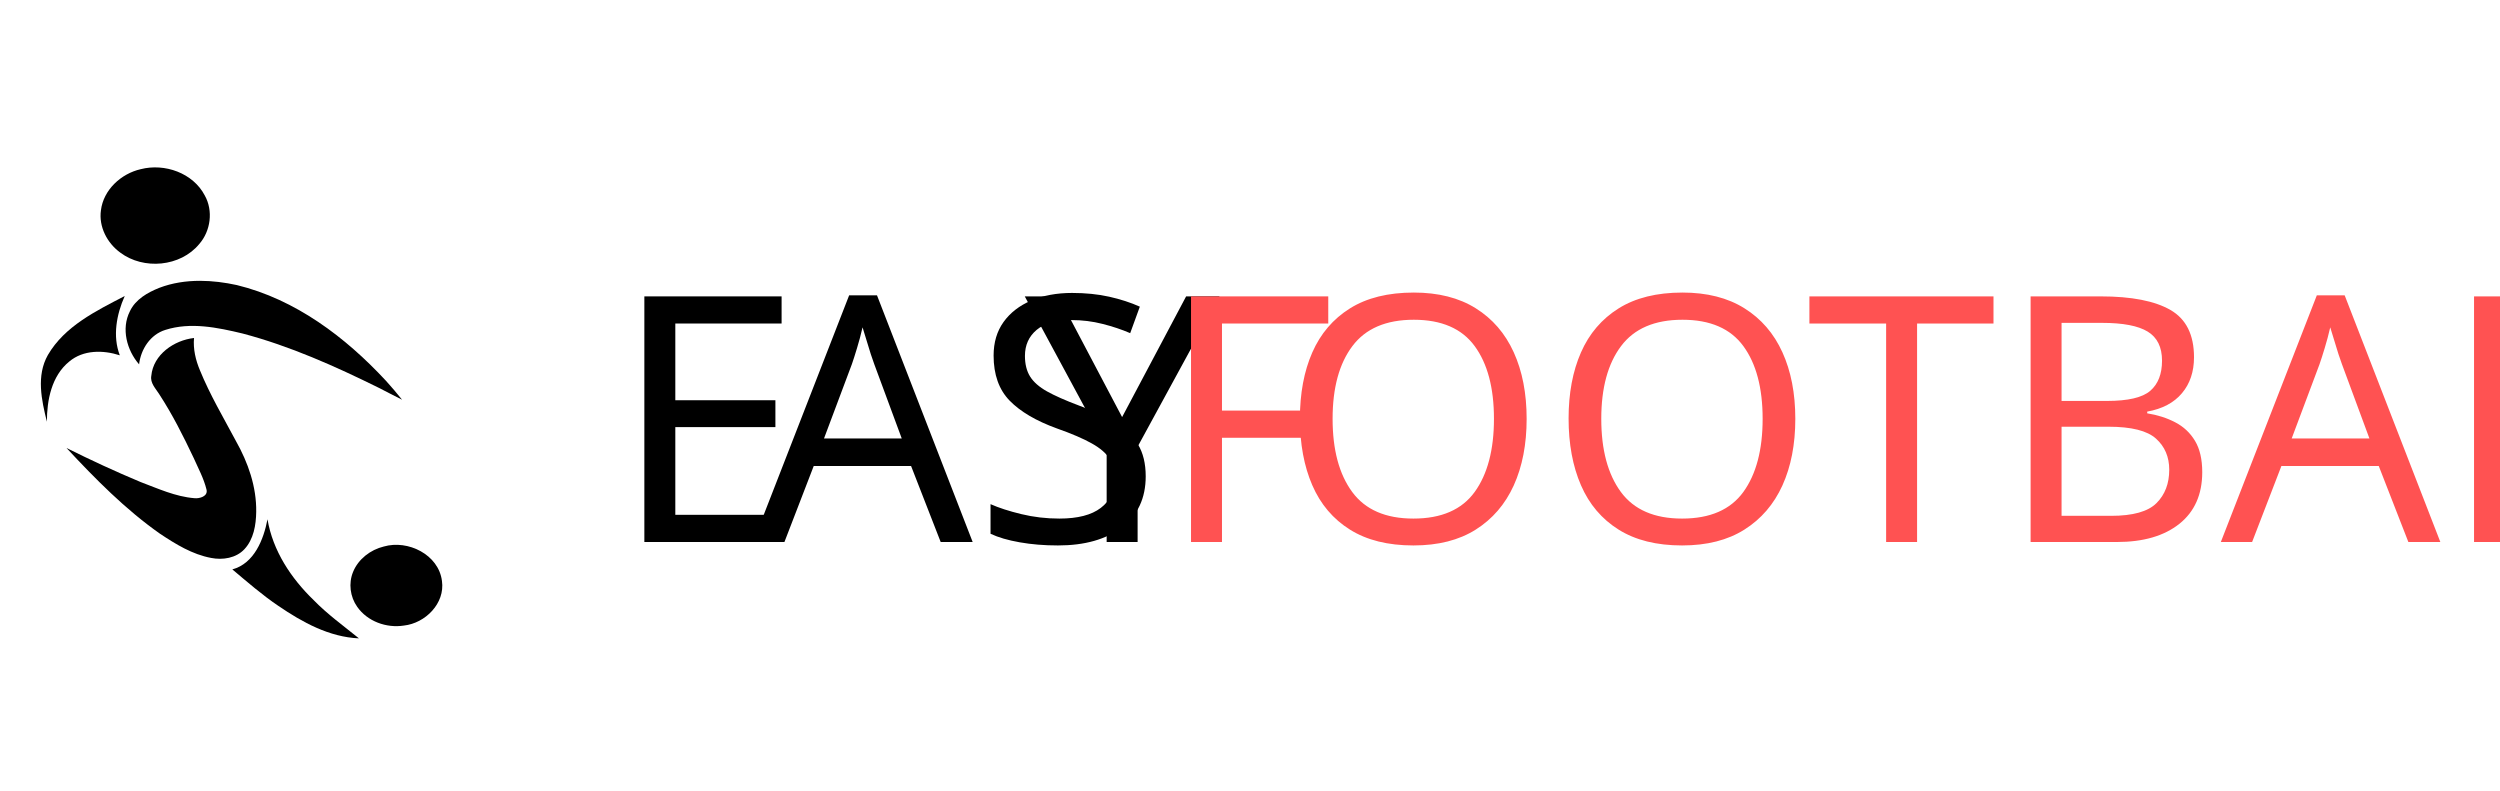
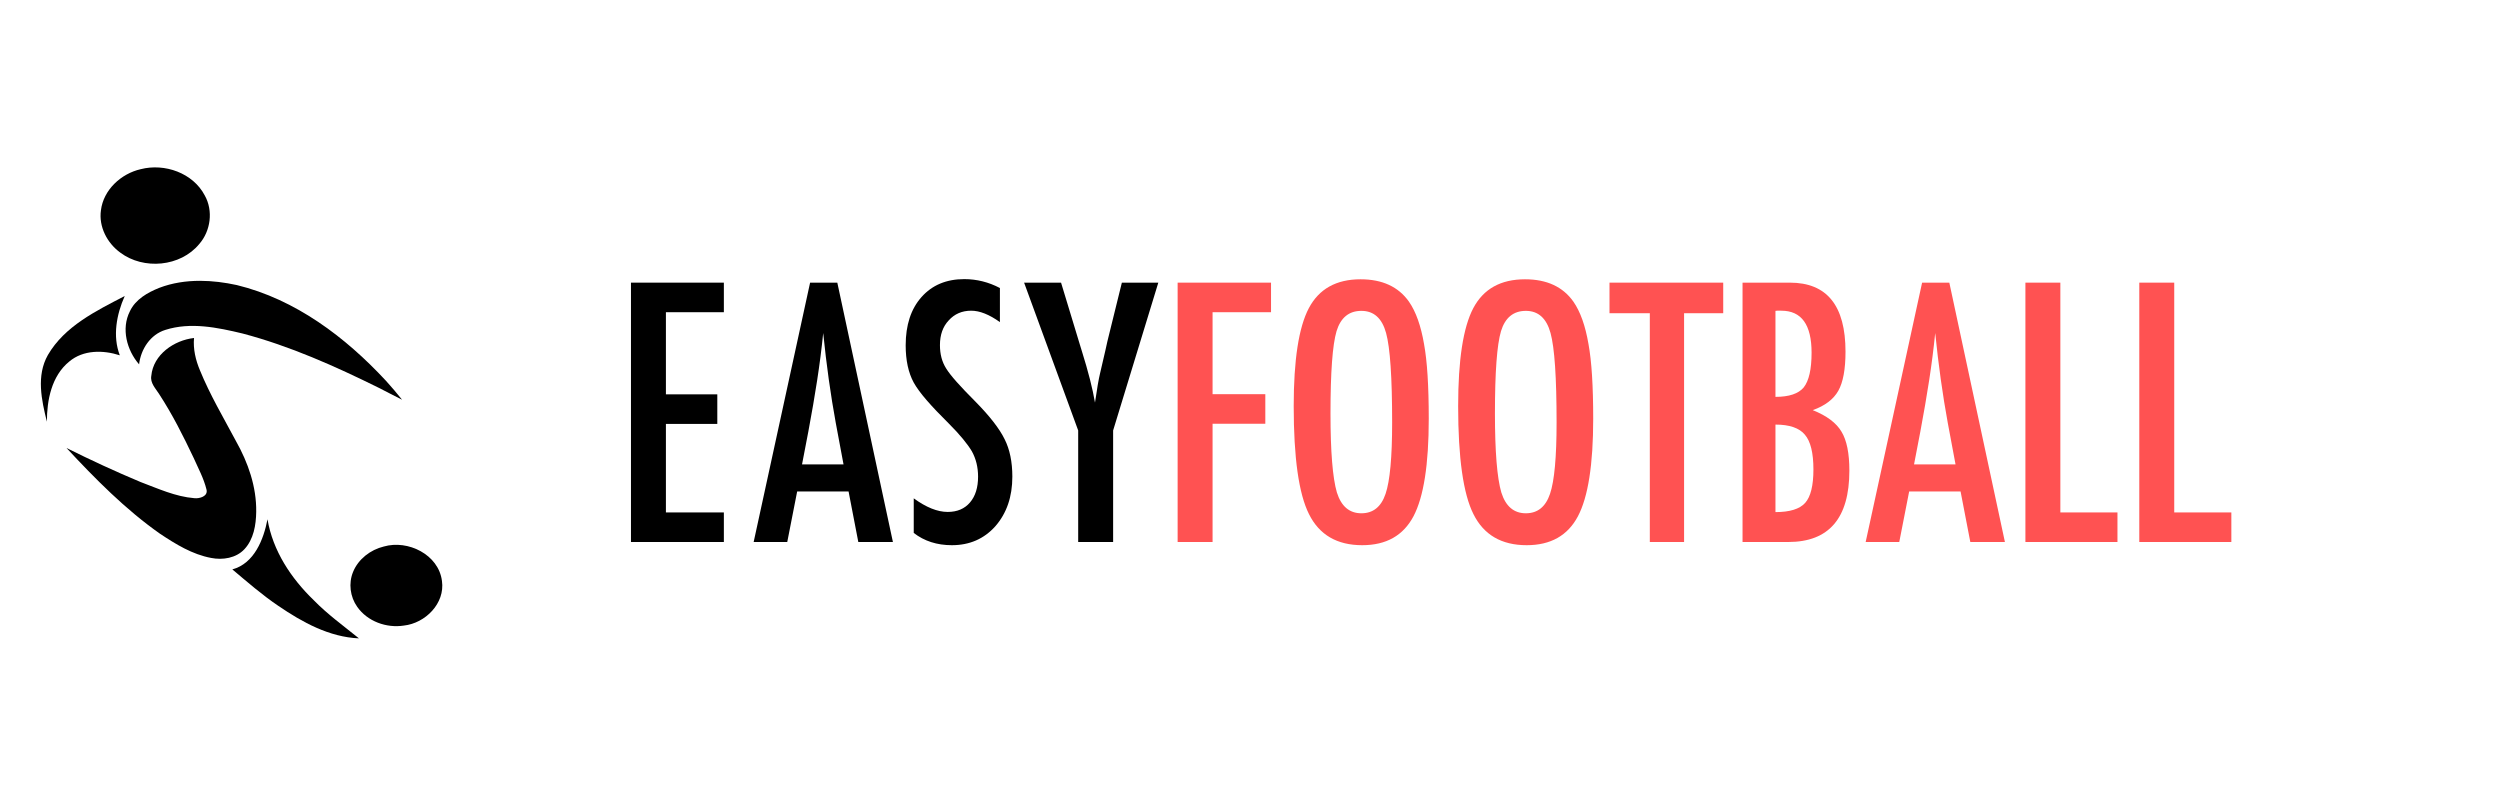
<svg xmlns="http://www.w3.org/2000/svg" width="100%" height="100%" viewBox="0 0 734 232" version="1.1" xml:space="preserve" style="fill-rule:evenodd;clip-rule:evenodd;stroke-linejoin:round;stroke-miterlimit:1.414;">
-   <g id="Lager-1" transform="matrix(1,0,0,1,0,0)">
-     <g transform="matrix(1.19938,0,0,1.19938,179.383,159.132)">
-       <text x="0px" y="0px" style="font-family:'Futura-CondensedMedium', 'Futura', sans-serif;font-weight:500;font-stretch:condensed;font-size:84.213px;fill:black;">E</text>
-       <g transform="matrix(1,0,0,1,34.804,0)">
-         <text x="0px" y="0px" style="font-family:'Futura-CondensedMedium', 'Futura', sans-serif;font-weight:500;font-stretch:condensed;font-size:84.213px;fill:black;">AS<tspan x="66.49px " y="0px ">Y</tspan>
-         </text>
-         <text x="99.016px" y="0px" style="font-family:'Futura-CondensedMedium', 'Futura', sans-serif;font-weight:500;font-stretch:condensed;font-size:84.213px;fill:rgb(255,82,82);">F<tspan x="128.704px 168.961px 209.792px 237.301px 272.212px 306.547px " y="0px 0px 0px 0px 0px 0px ">OOTBAL</tspan>L</text>
-       </g>
-     </g>
+   <g id="Lager-1">
+     <path d="M185.252,82.985l27.273,0l0,8.68l-17.015,0l0,24.116l15.091,0l0,8.68l-15.091,0l0,25.991l17.015,0l0,8.68l-27.273,0l0,-76.147Z" style="fill:#000;fill-rule:nonzero;" />
+     <path d="M237.845,82.985l7.99,0l16.324,76.147l-10.16,0l-2.86,-14.845l-15.091,0l-2.91,14.845l-9.864,0l16.571,-76.147ZM247.659,136.347l-2.268,-12.132c-1.513,-8.253 -2.746,-17.064 -3.699,-26.435c-0.46,4.57 -1.052,9.198 -1.776,13.883c-0.723,4.686 -1.578,9.658 -2.564,14.919l-1.874,9.765l12.181,0Z" style="fill:#000;fill-rule:nonzero;" />
+     <path d="M293.574,84.563l0,10.012c-3.123,-2.236 -5.934,-3.354 -8.433,-3.354c-2.696,0 -4.899,0.954 -6.609,2.86c-1.709,1.809 -2.564,4.225 -2.564,7.25c0,2.663 0.608,4.948 1.825,6.855c0.624,1.02 1.652,2.335 3.082,3.946c1.43,1.611 3.28,3.551 5.548,5.819c4.176,4.242 7.02,7.908 8.532,10.998c1.513,2.992 2.269,6.658 2.269,10.998c0,5.886 -1.66,10.735 -4.981,14.549c-3.321,3.715 -7.579,5.573 -12.774,5.573c-4.372,0 -8.104,-1.2 -11.195,-3.6l0,-10.16c3.65,2.663 6.971,3.995 9.963,3.995c2.794,0 4.981,-0.929 6.559,-2.786c1.578,-1.858 2.367,-4.381 2.367,-7.571c0,-2.762 -0.608,-5.244 -1.825,-7.447c-0.624,-1.052 -1.496,-2.26 -2.614,-3.625c-1.117,-1.364 -2.515,-2.885 -4.192,-4.562c-2.597,-2.564 -4.751,-4.833 -6.46,-6.805c-1.71,-1.973 -2.976,-3.699 -3.798,-5.179c-1.578,-2.893 -2.367,-6.543 -2.367,-10.948c0,-5.951 1.545,-10.67 4.636,-14.155c3.123,-3.518 7.315,-5.277 12.576,-5.277c3.65,0 7.135,0.872 10.455,2.614Z" style="fill:#000;fill-rule:nonzero;" />
+     <path d="M300.676,82.985l10.85,0l5.03,16.571c0.165,0.493 0.329,1.035 0.493,1.627c0.165,0.592 0.362,1.233 0.592,1.924c1.874,5.984 3.156,11.014 3.847,15.091c0.592,-4.077 1.085,-6.921 1.479,-8.532l1.579,-6.806l0.591,-2.663l4.242,-17.212l10.702,0l-13.267,43.4l0,32.747l-10.258,0l0,-32.747l-15.88,-43.4Z" style="fill:#000;fill-rule:nonzero;" />
+     <path d="M345.753,82.985l27.421,0l0,8.68l-17.163,0l0,24.067l15.486,0l0,8.68l-15.486,0l0,34.72l-10.258,0l0,-76.147Z" style="fill:#ff5252;fill-rule:nonzero;" />
+     <path d="M419.483,122.933c0,13.447 -1.496,22.998 -4.488,28.653c-2.992,5.655 -8.006,8.483 -15.042,8.483c-7.398,0 -12.609,-3.041 -15.634,-9.124c-2.992,-5.951 -4.488,-16.521 -4.488,-31.711c0,-13.546 1.48,-23.13 4.439,-28.753c2.992,-5.655 8.055,-8.482 15.19,-8.482c6.378,0 11.113,2.186 14.203,6.559c2.039,2.926 3.518,7.085 4.439,12.477c0.921,4.998 1.381,12.297 1.381,21.898ZM408.732,124.018c0,-13.185 -0.592,-21.931 -1.776,-26.238c-1.183,-4.34 -3.6,-6.51 -7.25,-6.51c-3.649,0 -6.082,1.99 -7.299,5.968c-1.183,4.011 -1.775,12.066 -1.775,24.166c0,11.146 0.625,18.872 1.874,23.179c1.282,4.077 3.682,6.116 7.2,6.116c3.453,0 5.82,-1.907 7.102,-5.721c1.282,-3.781 1.924,-10.768 1.924,-20.96Z" style="fill:#ff5252;fill-rule:nonzero;" />
+     <path d="M467.765,122.933c0,13.447 -1.496,22.998 -4.488,28.653c-2.992,5.655 -8.006,8.483 -15.042,8.483c-7.397,0 -12.609,-3.041 -15.633,-9.124c-2.992,-5.951 -4.488,-16.521 -4.488,-31.711c0,-13.546 1.479,-23.13 4.438,-28.753c2.992,-5.655 8.056,-8.482 15.19,-8.482c6.379,0 11.113,2.186 14.204,6.559c2.038,2.926 3.518,7.085 4.438,12.477c0.921,4.998 1.381,12.297 1.381,21.898ZM457.014,124.018c0,-13.185 -0.592,-21.931 -1.775,-26.238c-1.184,-4.34 -3.601,-6.51 -7.25,-6.51c-3.65,0 -6.083,1.99 -7.299,5.968c-1.184,4.011 -1.776,12.066 -1.776,24.166c0,11.146 0.625,18.872 1.874,23.179c1.283,4.077 3.683,6.116 7.201,6.116c3.452,0 5.819,-1.907 7.102,-5.721c1.282,-3.781 1.923,-10.768 1.923,-20.96Z" style="fill:#ff5252;fill-rule:nonzero;" />
+     <path d="M472.549,82.985l33.388,0l0,8.976l-11.491,0l0,67.171l-10.06,0l0,-67.171l-11.837,0l0,-8.976Z" style="fill:#ff5252;fill-rule:nonzero;" />
+     <path d="M511.609,82.985l13.908,0c10.883,0 16.324,6.756 16.324,20.27c0,5.162 -0.707,8.992 -2.121,11.491c-1.413,2.499 -3.912,4.389 -7.496,5.671c4.11,1.644 6.921,3.748 8.433,6.313c1.546,2.532 2.318,6.346 2.318,11.442c0,13.973 -5.984,20.96 -17.951,20.96l-13.415,0l0,-76.147ZM521.275,116.521c3.979,0 6.741,-0.92 8.286,-2.762c1.545,-1.939 2.318,-5.342 2.318,-10.208c0,-8.22 -2.959,-12.33 -8.877,-12.33l-0.79,0l-0.443,0c-0.263,0 -0.428,0.016 -0.494,0.049l0,25.251ZM521.275,150.353c4.209,0 7.119,-0.904 8.73,-2.712c1.611,-1.808 2.416,-5.08 2.416,-9.814c0,-4.866 -0.838,-8.269 -2.515,-10.209c-1.644,-1.973 -4.521,-2.959 -8.631,-2.959l0,25.694Z" style="fill:#ff5252;fill-rule:nonzero;" />
+     <path d="M564.33,82.985l7.99,0l16.324,76.147l-10.16,0l-2.86,-14.845l-15.091,0l-2.91,14.845l-9.864,0l16.571,-76.147ZM574.144,136.347l-2.268,-12.132c-1.513,-8.253 -2.746,-17.064 -3.699,-26.435c-0.46,4.57 -1.052,9.198 -1.776,13.883c-0.723,4.686 -1.578,9.658 -2.564,14.919l-1.874,9.765l12.181,0Z" style="fill:#ff5252;fill-rule:nonzero;" />
+     <path d="M594.661,82.985l10.258,0l0,67.467l16.768,0l0,8.68l-27.026,0l0,-76.147Z" style="fill:#ff5252;fill-rule:nonzero;" />
+     <path d="M628.098,82.985l10.258,0l0,67.467l16.769,0l0,8.68l-27.027,0l0,-76.147Z" style="fill:#ff5252;fill-rule:nonzero;" />
    <g>
-       <g transform="matrix(0.818542,0,0,0.818542,2.17758,21.4635)">
-         <path d="M47.798,34.464C56.405,32.244 66.578,35.827 70.787,43.888C73.879,49.39 72.912,56.634 68.785,61.332C62.045,69.491 48.848,70.661 40.486,64.384C35.773,60.966 32.711,55.096 33.541,49.225C34.438,41.858 40.772,36.07 47.798,34.464" style="fill:black;fill-rule:nonzero;" />
-       </g>
-       <g transform="matrix(0.818542,0,0,0.818542,2.17758,21.4635)">
-         <path d="M14.516,101.114C20.535,90.763 31.84,85.276 42.081,79.951C39.152,86.501 37.668,94.374 40.312,101.224C34.346,99.29 27.21,99.222 22.185,103.457C15.839,108.606 14.15,117.293 14.165,125.043C12.228,117.278 10.309,108.536 14.516,101.114" style="fill:black;fill-rule:nonzero;" />
-       </g>
-       <g transform="matrix(0.818542,0,0,0.818542,2.17758,21.4635)">
-         <path d="M93.286,160.04C95.191,171.316 101.715,181.175 109.821,189.008C114.777,194.114 120.565,198.269 126.082,202.749C115.433,202.3 105.776,196.963 97.169,191.09C91.341,187.156 86.044,182.526 80.677,178.016C88.533,175.88 91.898,167.299 93.286,160.04" style="fill:black;fill-rule:nonzero;" />
-       </g>
-       <g transform="matrix(0.818542,0,0,0.818542,2.17758,21.4635)">
-         <path d="M135,169.807C143.677,167.299 154.665,172.708 155.862,182.145C157.035,190.208 149.884,197.317 142.204,198.161C135.967,199.141 129.129,196.675 125.466,191.431C122.92,187.851 122.294,183.002 123.983,178.916C125.862,174.302 130.219,170.965 135,169.807" style="fill:black;fill-rule:nonzero;" />
-       </g>
-       <g transform="matrix(0.818542,0,0,0.818542,2.17758,21.4635)">
-         <path d="M54.473,77.023C50.279,78.699 45.934,81.149 43.932,85.424C40.76,91.649 42.802,99.383 47.229,104.465C47.868,99.017 51.246,93.788 56.64,92.112C65.668,89.225 75.338,91.24 84.3,93.392C101.352,97.885 117.543,105.144 133.314,112.934C136.05,114.335 138.789,115.78 141.565,117.156C139.699,114.813 137.751,112.553 135.749,110.333C121.244,94.698 103.311,81.147 82.283,76.028C77.991,75.091 73.526,74.507 69.079,74.507C64.099,74.507 59.143,75.238 54.473,77.023Z" style="fill:black;fill-rule:nonzero;" />
-       </g>
-       <g transform="matrix(0.818542,0,0,0.818542,2.17758,21.4635)">
-         <path d="M51.612,108.561C51.136,111.162 53.165,113.11 54.433,115.139C59.171,122.398 63.08,130.173 66.799,138.02C68.447,141.739 70.422,145.361 71.401,149.339C72.056,151.802 68.908,152.688 67.044,152.469C60.289,151.924 54.025,149.023 47.746,146.667C38.756,142.909 29.905,138.809 21.189,134.465C31.539,145.563 42.268,156.459 54.717,165.215C60.355,168.96 66.293,172.639 73.075,173.902C77.215,174.721 82.01,173.985 85.005,170.772C88.328,167.202 89.172,162.084 89.239,157.372C89.373,148.396 86.339,139.719 81.966,131.972C77.502,123.585 72.627,115.372 69.032,106.547C67.505,102.911 66.578,98.962 66.934,95.013C59.785,95.817 52.321,100.951 51.612,108.561Z" style="fill:black;fill-rule:nonzero;" />
-       </g>
+       <path d="M41.302,49.674c7.045,-1.817 15.372,1.115 18.818,7.714c2.531,4.503 1.739,10.433 -1.639,14.278c-5.517,6.679 -16.319,7.636 -23.164,2.499c-3.858,-2.798 -6.364,-7.603 -5.685,-12.409c0.735,-6.03 5.919,-10.768 11.67,-12.082" style="fill:#000;fill-rule:nonzero;" />
+       <path d="M14.06,104.23c4.926,-8.473 14.18,-12.965 22.563,-17.323c-2.398,5.361 -3.613,11.806 -1.448,17.413c-4.884,-1.583 -10.725,-1.639 -14.838,1.827c-5.195,4.215 -6.577,11.326 -6.565,17.669c-1.585,-6.356 -3.156,-13.511 0.288,-19.586" style="fill:#000;fill-rule:nonzero;" />
+       <path d="M78.536,152.463c1.559,9.23 6.9,17.3 13.535,23.711c4.056,4.18 8.794,7.581 13.31,11.248c-8.717,-0.367 -16.621,-4.736 -23.667,-9.543c-4.77,-3.22 -9.106,-7.01 -13.499,-10.702c6.431,-1.748 9.185,-8.772 10.321,-14.714" style="fill:#000;fill-rule:nonzero;" />
+       <path d="M112.681,160.458c7.102,-2.053 16.096,2.374 17.076,10.099c0.96,6.6 -4.893,12.419 -11.179,13.11c-5.106,0.802 -10.703,-1.217 -13.701,-5.509c-2.084,-2.931 -2.597,-6.9 -1.214,-10.244c1.538,-3.777 5.104,-6.508 9.018,-7.456" style="fill:#000;fill-rule:nonzero;" />
+       <path d="M46.766,84.51c-3.433,1.372 -6.99,3.377 -8.628,6.877c-2.597,5.095 -0.925,11.426 2.699,15.585c0.523,-4.459 3.288,-8.739 7.703,-10.111c7.39,-2.363 15.305,-0.714 22.641,1.048c13.957,3.677 27.21,9.619 40.12,15.996c2.239,1.146 4.481,2.329 6.753,3.456c-1.527,-1.918 -3.121,-3.768 -4.76,-5.585c-11.873,-12.798 -26.552,-23.89 -43.764,-28.08c-3.514,-0.767 -7.168,-1.245 -10.808,-1.245c-4.077,0 -8.133,0.598 -11.956,2.059Z" style="fill:#000;fill-rule:nonzero;" />
+       <path d="M44.424,110.325c-0.389,2.129 1.271,3.724 2.309,5.385c3.879,5.941 7.078,12.306 10.122,18.729c1.349,3.044 2.966,6.009 3.767,9.265c0.536,2.016 -2.04,2.741 -3.566,2.562c-5.529,-0.446 -10.657,-2.821 -15.796,-4.749c-7.359,-3.076 -14.604,-6.433 -21.738,-9.988c8.472,9.084 17.254,18.003 27.444,25.17c4.615,3.065 9.475,6.077 15.027,7.111c3.388,0.67 7.313,0.068 9.765,-2.562c2.72,-2.923 3.411,-7.112 3.465,-10.969c0.11,-7.347 -2.373,-14.45 -5.953,-20.791c-3.654,-6.865 -7.644,-13.588 -10.587,-20.811c-1.25,-2.977 -2.009,-6.209 -1.717,-9.441c-5.852,0.658 -11.961,4.86 -12.542,11.089Z" style="fill:#000;fill-rule:nonzero;" />
    </g>
  </g>
</svg>
